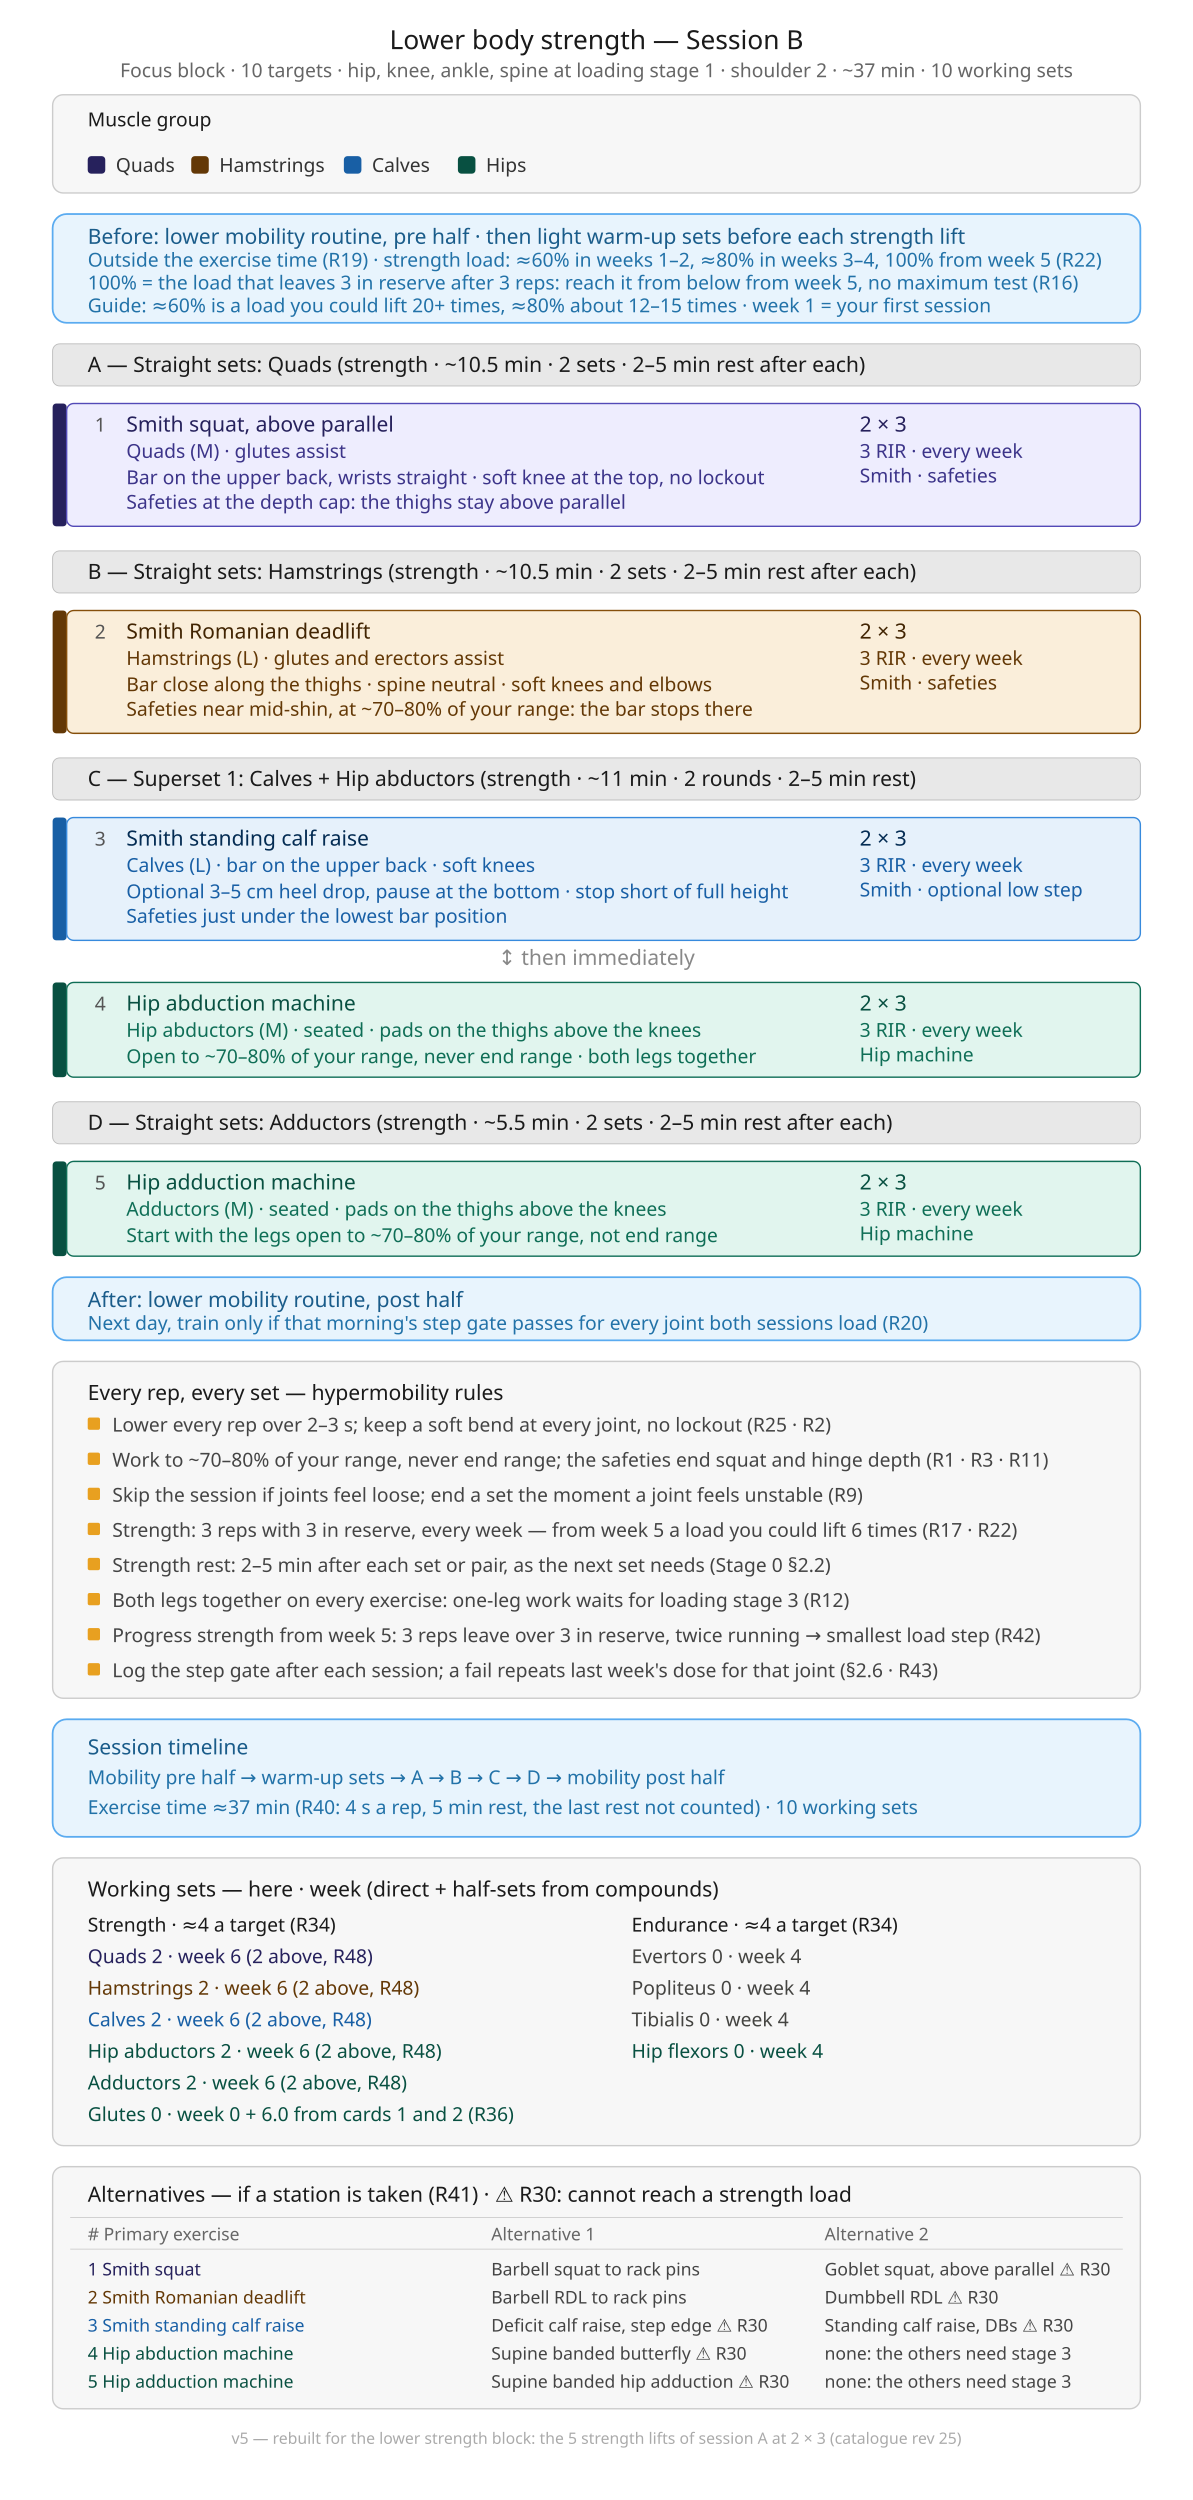
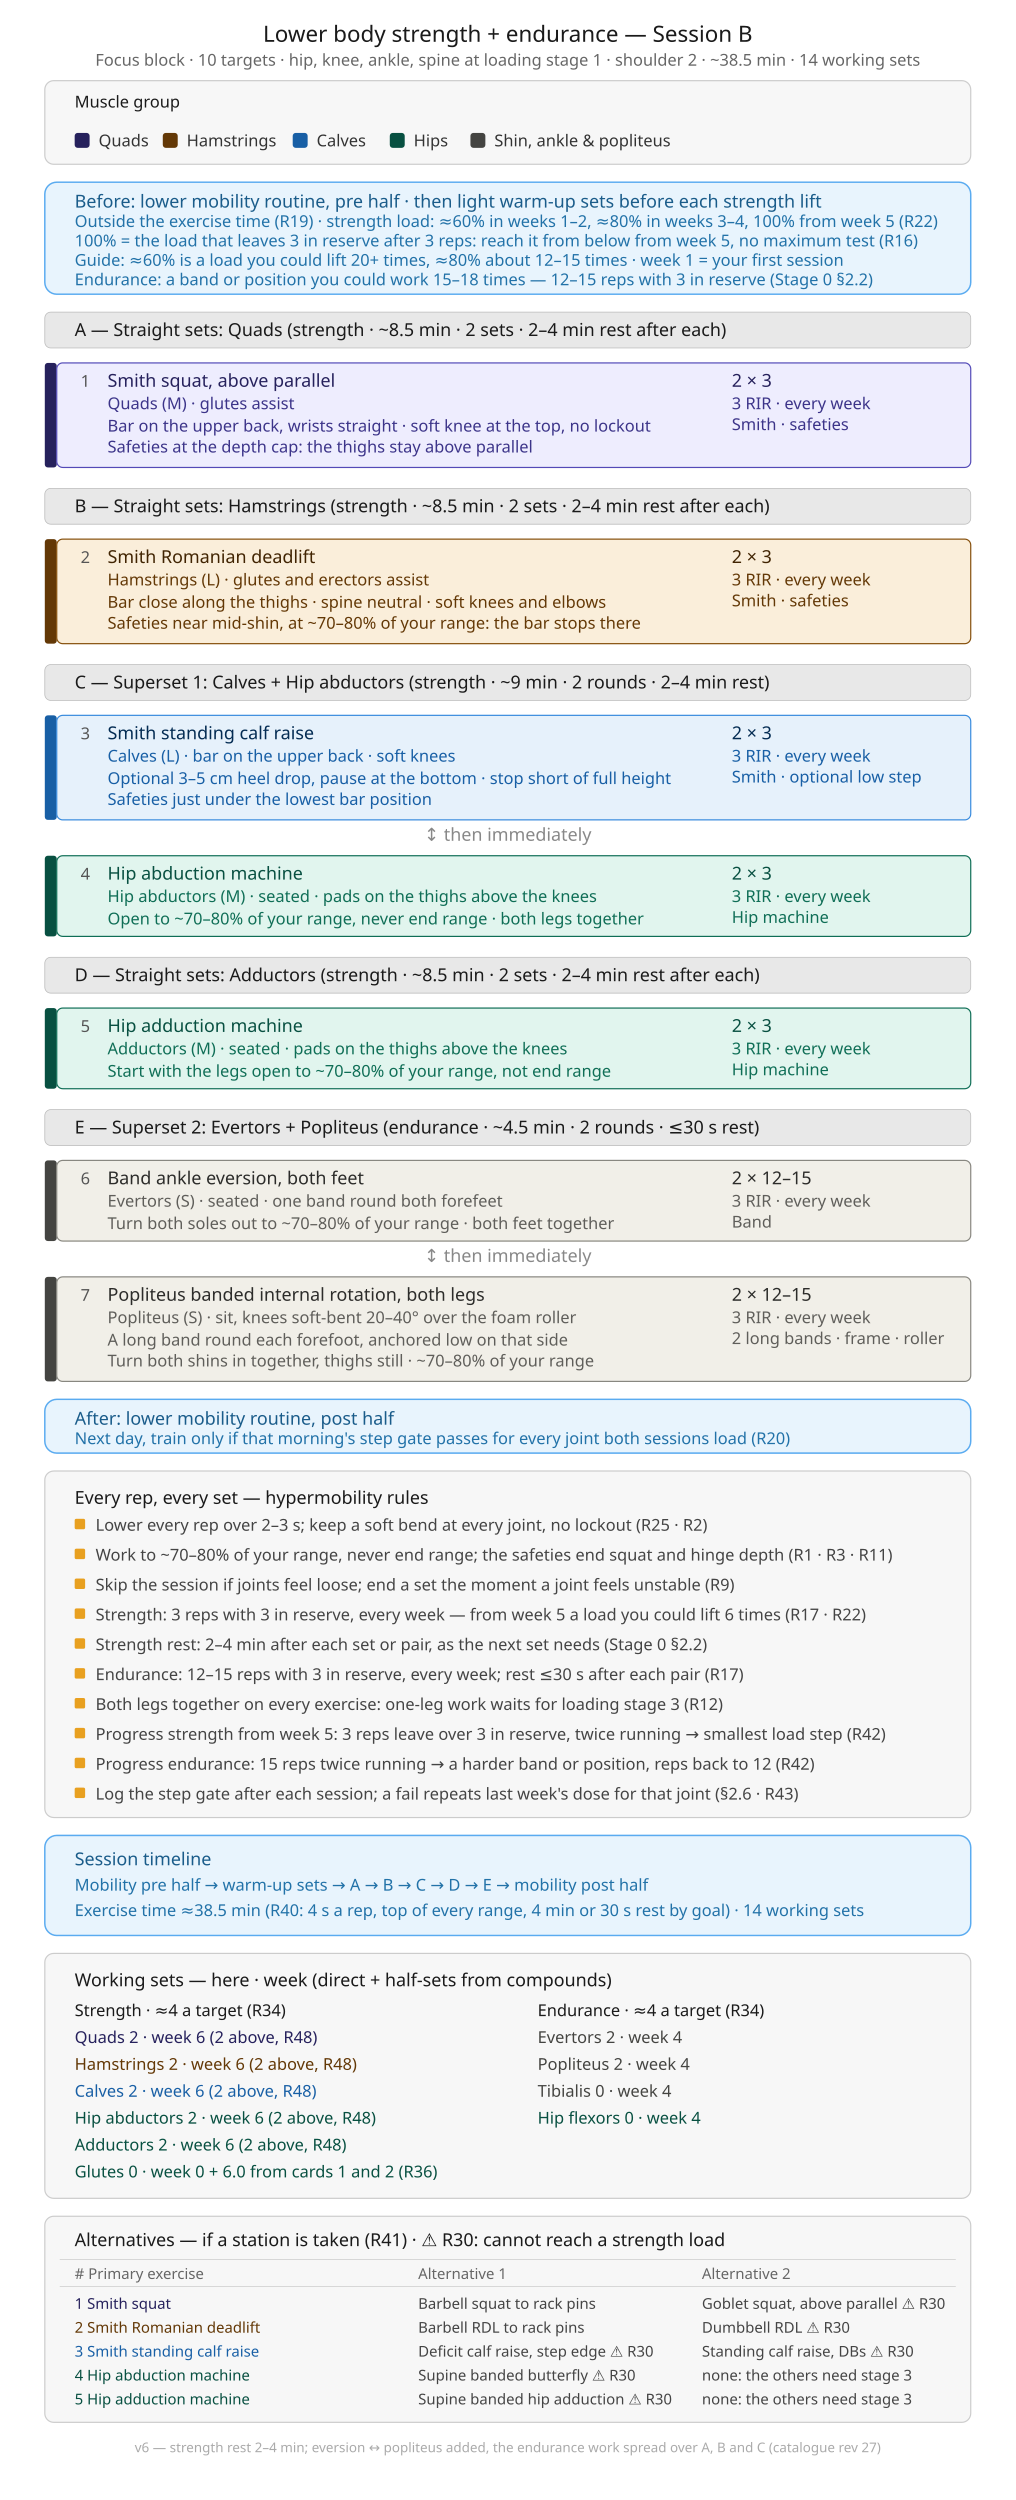
- <svg xmlns="http://www.w3.org/2000/svg" width="100%" viewBox="0 0 680 1425" style="font-family: sans-serif;">
-   <text font-size="15" font-weight="500" fill="#1a1a1a" x="340" y="28" text-anchor="middle">Lower body strength — Session B</text>
-   <text font-size="11" fill="#666" x="340" y="44" text-anchor="middle">Focus block · 10 targets · hip, knee, ankle, spine at loading stage 1 · shoulder 2 · ~37 min · 10 working sets</text>
+ <svg xmlns="http://www.w3.org/2000/svg" width="100%" viewBox="0 0 680 1674" style="font-family: sans-serif;">
+   <text font-size="15" font-weight="500" fill="#1a1a1a" x="340" y="28" text-anchor="middle">Lower body strength + endurance — Session B</text>
+   <text font-size="11" fill="#666" x="340" y="44" text-anchor="middle">Focus block · 10 targets · hip, knee, ankle, spine at loading stage 1 · shoulder 2 · ~38.5 min · 14 working sets</text>
  <rect x="30" y="54" width="620" height="56" rx="6" fill="#f7f7f7" stroke="#ccc" stroke-width="0.8" />
  <text font-size="11" font-weight="500" fill="#1a1a1a" x="50" y="72">Muscle group</text>
  <rect x="50" y="89" width="10" height="10" rx="2" fill="#26215c" />
  <text font-size="11" fill="#333" x="66" y="98">Quads</text>
  <rect x="109" y="89" width="10" height="10" rx="2" fill="#633806" />
  <text font-size="11" fill="#333" x="125" y="98">Hamstrings</text>
  <rect x="196" y="89" width="10" height="10" rx="2" fill="#185fa5" />
  <text font-size="11" fill="#333" x="212" y="98">Calves</text>
  <rect x="261" y="89" width="10" height="10" rx="2" fill="#085041" />
  <text font-size="11" fill="#333" x="277" y="98">Hips</text>
-   <rect x="30" y="122" width="620" height="62" rx="8" fill="#e8f4fd" stroke="#5aabf0" stroke-width="1" />
+   <rect x="315" y="89" width="10" height="10" rx="2" fill="#444441" />
+   <text font-size="11" fill="#333" x="331" y="98">Shin, ankle &amp; popliteus</text>
+   <rect x="30" y="122" width="620" height="75" rx="8" fill="#e8f4fd" stroke="#5aabf0" stroke-width="1" />
  <text font-size="12" font-weight="500" fill="#1a5c8a" x="50" y="139">Before: lower mobility routine, pre half · then light warm-up sets before each strength lift</text>
  <text font-size="11" fill="#2272a8" x="50" y="152">Outside the exercise time (R19) · strength load: ≈60% in weeks 1–2, ≈80% in weeks 3–4, 100% from week 5 (R22)</text>
  <text font-size="11" fill="#2272a8" x="50" y="165">100% = the load that leaves 3 in reserve after 3 reps: reach it from below from week 5, no maximum test (R16)</text>
  <text font-size="11" fill="#2272a8" x="50" y="178">Guide: ≈60% is a load you could lift 20+ times, ≈80% about 12–15 times · week 1 = your first session</text>
-   <rect x="30" y="196" width="620" height="24" rx="4" fill="#e8e8e8" stroke="#bbb" stroke-width="0.5" />
-   <text font-size="12" font-weight="500" fill="#1a1a1a" x="50" y="212">A — Straight sets: Quads  (strength · ~10.5 min · 2 sets · 2–5 min rest after each)</text>
-   <rect x="30" y="230" width="8" height="70" rx="2" fill="#26215c" />
-   <rect x="38" y="230" width="612" height="70" rx="4" fill="#eeedfe" stroke="#534ab7" stroke-width="0.8" />
-   <text font-size="11" font-weight="500" fill="#555" x="54" y="246">1</text>
-   <text font-size="12" font-weight="500" fill="#26215c" x="72" y="246">Smith squat, above parallel</text>
-   <text font-size="11" fill="#3c3489" x="72" y="261">Quads (M) · glutes assist</text>
-   <text font-size="11" fill="#3c3489" x="72" y="276">Bar on the upper back, wrists straight · soft knee at the top, no lockout</text>
-   <text font-size="11" fill="#3c3489" x="72" y="290">Safeties at the depth cap: the thighs stay above parallel</text>
-   <text font-size="12" font-weight="500" fill="#26215c" x="490" y="246">2 × 3</text>
-   <text font-size="11" fill="#3c3489" x="490" y="261">3 RIR · every week</text>
-   <text font-size="11" fill="#3c3489" x="490" y="275">Smith · safeties</text>
-   <rect x="30" y="314" width="620" height="24" rx="4" fill="#e8e8e8" stroke="#bbb" stroke-width="0.5" />
-   <text font-size="12" font-weight="500" fill="#1a1a1a" x="50" y="330">B — Straight sets: Hamstrings  (strength · ~10.5 min · 2 sets · 2–5 min rest after each)</text>
-   <rect x="30" y="348" width="8" height="70" rx="2" fill="#633806" />
-   <rect x="38" y="348" width="612" height="70" rx="4" fill="#faeeda" stroke="#854f0b" stroke-width="0.8" />
-   <text font-size="11" font-weight="500" fill="#555" x="54" y="364">2</text>
-   <text font-size="12" font-weight="500" fill="#412402" x="72" y="364">Smith Romanian deadlift</text>
-   <text font-size="11" fill="#633806" x="72" y="379">Hamstrings (L) · glutes and erectors assist</text>
-   <text font-size="11" fill="#633806" x="72" y="394">Bar close along the thighs · spine neutral · soft knees and elbows</text>
-   <text font-size="11" fill="#633806" x="72" y="408">Safeties near mid-shin, at ~70–80% of your range: the bar stops there</text>
-   <text font-size="12" font-weight="500" fill="#412402" x="490" y="364">2 × 3</text>
-   <text font-size="11" fill="#633806" x="490" y="379">3 RIR · every week</text>
-   <text font-size="11" fill="#633806" x="490" y="393">Smith · safeties</text>
-   <rect x="30" y="432" width="620" height="24" rx="4" fill="#e8e8e8" stroke="#bbb" stroke-width="0.5" />
-   <text font-size="12" font-weight="500" fill="#1a1a1a" x="50" y="448">C — Superset 1: Calves + Hip abductors  (strength · ~11 min · 2 rounds · 2–5 min rest)</text>
-   <rect x="30" y="466" width="8" height="70" rx="2" fill="#185fa5" />
-   <rect x="38" y="466" width="612" height="70" rx="4" fill="#e6f1fb" stroke="#378add" stroke-width="0.8" />
-   <text font-size="11" font-weight="500" fill="#555" x="54" y="482">3</text>
-   <text font-size="12" font-weight="500" fill="#042c53" x="72" y="482">Smith standing calf raise</text>
-   <text font-size="11" fill="#185fa5" x="72" y="497">Calves (L) · bar on the upper back · soft knees</text>
-   <text font-size="11" fill="#185fa5" x="72" y="512">Optional 3–5 cm heel drop, pause at the bottom · stop short of full height</text>
-   <text font-size="11" fill="#185fa5" x="72" y="526">Safeties just under the lowest bar position</text>
-   <text font-size="12" font-weight="500" fill="#042c53" x="490" y="482">2 × 3</text>
-   <text font-size="11" fill="#185fa5" x="490" y="497">3 RIR · every week</text>
-   <text font-size="11" fill="#185fa5" x="490" y="511">Smith · optional low step</text>
-   <text font-size="12" fill="#888" x="340" y="550" text-anchor="middle">↕ then immediately</text>
-   <rect x="30" y="560" width="8" height="54" rx="2" fill="#085041" />
-   <rect x="38" y="560" width="612" height="54" rx="4" fill="#e1f5ee" stroke="#0f6e56" stroke-width="0.8" />
-   <text font-size="11" font-weight="500" fill="#555" x="54" y="576">4</text>
-   <text font-size="12" font-weight="500" fill="#085041" x="72" y="576">Hip abduction machine</text>
-   <text font-size="11" fill="#0f6e56" x="72" y="591">Hip abductors (M) · seated · pads on the thighs above the knees</text>
-   <text font-size="11" fill="#0f6e56" x="72" y="606">Open to ~70–80% of your range, never end range · both legs together</text>
-   <text font-size="12" font-weight="500" fill="#085041" x="490" y="576">2 × 3</text>
-   <text font-size="11" fill="#0f6e56" x="490" y="591">3 RIR · every week</text>
-   <text font-size="11" fill="#0f6e56" x="490" y="605">Hip machine</text>
-   <rect x="30" y="628" width="620" height="24" rx="4" fill="#e8e8e8" stroke="#bbb" stroke-width="0.5" />
-   <text font-size="12" font-weight="500" fill="#1a1a1a" x="50" y="644">D — Straight sets: Adductors  (strength · ~5.5 min · 2 sets · 2–5 min rest after each)</text>
-   <rect x="30" y="662" width="8" height="54" rx="2" fill="#085041" />
-   <rect x="38" y="662" width="612" height="54" rx="4" fill="#e1f5ee" stroke="#0f6e56" stroke-width="0.8" />
-   <text font-size="11" font-weight="500" fill="#555" x="54" y="678">5</text>
-   <text font-size="12" font-weight="500" fill="#085041" x="72" y="678">Hip adduction machine</text>
-   <text font-size="11" fill="#0f6e56" x="72" y="693">Adductors (M) · seated · pads on the thighs above the knees</text>
-   <text font-size="11" fill="#0f6e56" x="72" y="708">Start with the legs open to ~70–80% of your range, not end range</text>
-   <text font-size="12" font-weight="500" fill="#085041" x="490" y="678">2 × 3</text>
-   <text font-size="11" fill="#0f6e56" x="490" y="693">3 RIR · every week</text>
-   <text font-size="11" fill="#0f6e56" x="490" y="707">Hip machine</text>
-   <rect x="30" y="728" width="620" height="36" rx="8" fill="#e8f4fd" stroke="#5aabf0" stroke-width="1" />
-   <text font-size="12" font-weight="500" fill="#1a5c8a" x="50" y="745">After: lower mobility routine, post half</text>
-   <text font-size="11" fill="#2272a8" x="50" y="758">Next day, train only if that morning's step gate passes for every joint both sessions load (R20)</text>
-   <rect x="30" y="776" width="620" height="192" rx="6" fill="#f7f7f7" stroke="#ccc" stroke-width="0.8" />
-   <text font-size="12" font-weight="500" fill="#1a1a1a" x="50" y="798">Every rep, every set — hypermobility rules</text>
-   <rect x="50" y="808" width="7" height="7" rx="1" fill="#e8a020" />
-   <text font-size="11" fill="#444" x="64" y="816">Lower every rep over 2–3 s; keep a soft bend at every joint, no lockout (R25 · R2)</text>
-   <rect x="50" y="828" width="7" height="7" rx="1" fill="#e8a020" />
-   <text font-size="11" fill="#444" x="64" y="836">Work to ~70–80% of your range, never end range; the safeties end squat and hinge depth (R1 · R3 · R11)</text>
-   <rect x="50" y="848" width="7" height="7" rx="1" fill="#e8a020" />
-   <text font-size="11" fill="#444" x="64" y="856">Skip the session if joints feel loose; end a set the moment a joint feels unstable (R9)</text>
-   <rect x="50" y="868" width="7" height="7" rx="1" fill="#e8a020" />
-   <text font-size="11" fill="#444" x="64" y="876">Strength: 3 reps with 3 in reserve, every week — from week 5 a load you could lift 6 times (R17 · R22)</text>
-   <rect x="50" y="888" width="7" height="7" rx="1" fill="#e8a020" />
-   <text font-size="11" fill="#444" x="64" y="896">Strength rest: 2–5 min after each set or pair, as the next set needs (Stage 0 §2.2)</text>
-   <rect x="50" y="908" width="7" height="7" rx="1" fill="#e8a020" />
-   <text font-size="11" fill="#444" x="64" y="916">Both legs together on every exercise: one-leg work waits for loading stage 3 (R12)</text>
-   <rect x="50" y="928" width="7" height="7" rx="1" fill="#e8a020" />
-   <text font-size="11" fill="#444" x="64" y="936">Progress strength from week 5: 3 reps leave over 3 in reserve, twice running → smallest load step (R42)</text>
-   <rect x="50" y="948" width="7" height="7" rx="1" fill="#e8a020" />
-   <text font-size="11" fill="#444" x="64" y="956">Log the step gate after each session; a fail repeats last week's dose for that joint (§2.6 · R43)</text>
-   <rect x="30" y="980" width="620" height="67" rx="8" fill="#e8f4fd" stroke="#5aabf0" stroke-width="1" />
-   <text font-size="12" font-weight="500" fill="#1a5c8a" x="50" y="1000">Session timeline</text>
-   <text font-size="11" fill="#2272a8" x="50" y="1017">Mobility pre half → warm-up sets → A → B → C → D → mobility post half</text>
-   <text font-size="11" fill="#2272a8" x="50" y="1034">Exercise time ≈37 min (R40: 4 s a rep, 5 min rest, the last rest not counted) · 10 working sets</text>
-   <rect x="30" y="1059" width="620" height="164" rx="6" fill="#f7f7f7" stroke="#ccc" stroke-width="0.8" />
-   <text font-size="12" font-weight="500" fill="#1a1a1a" x="50" y="1081">Working sets — here · week (direct + half-sets from compounds)</text>
-   <text font-size="11" fill="#1a1a1a" x="50" y="1101">Strength · ≈4 a target (R34)</text>
-   <text font-size="11" fill="#26215c" x="50" y="1119">Quads 2 · week 6 (2 above, R48)</text>
-   <text font-size="11" fill="#633806" x="50" y="1137">Hamstrings 2 · week 6 (2 above, R48)</text>
-   <text font-size="11" fill="#185fa5" x="50" y="1155">Calves 2 · week 6 (2 above, R48)</text>
-   <text font-size="11" fill="#085041" x="50" y="1173">Hip abductors 2 · week 6 (2 above, R48)</text>
-   <text font-size="11" fill="#085041" x="50" y="1191">Adductors 2 · week 6 (2 above, R48)</text>
-   <text font-size="11" fill="#085041" x="50" y="1209">Glutes 0 · week 0 + 6.0 from cards 1 and 2 (R36)</text>
-   <text font-size="11" fill="#1a1a1a" x="360" y="1101">Endurance · ≈4 a target (R34)</text>
-   <text font-size="11" fill="#444441" x="360" y="1119">Evertors 0 · week 4</text>
-   <text font-size="11" fill="#444441" x="360" y="1137">Popliteus 0 · week 4</text>
-   <text font-size="11" fill="#444441" x="360" y="1155">Tibialis 0 · week 4</text>
-   <text font-size="11" fill="#085041" x="360" y="1173">Hip flexors 0 · week 4</text>
-   <rect x="30" y="1235" width="620" height="138" rx="6" fill="#f7f7f7" stroke="#ccc" stroke-width="0.8" />
-   <text font-size="12" font-weight="500" fill="#1a1a1a" x="50" y="1255">Alternatives — if a station is taken (R41) · ⚠ R30: cannot reach a strength load</text>
-   <line x1="40" y1="1264" x2="640" y2="1264" stroke="#ccc" stroke-width="0.5" />
-   <text font-size="10" font-weight="500" fill="#666" x="50" y="1277">#  Primary exercise</text>
-   <text font-size="10" font-weight="500" fill="#666" x="280" y="1277">Alternative 1</text>
-   <text font-size="10" font-weight="500" fill="#666" x="470" y="1277">Alternative 2</text>
-   <line x1="40" y1="1282" x2="640" y2="1282" stroke="#ccc" stroke-width="0.5" />
-   <text font-size="10" fill="#26215c" x="50" y="1297">1  Smith squat</text>
-   <text font-size="10" fill="#444" x="280" y="1297">Barbell squat to rack pins</text>
-   <text font-size="10" fill="#444" x="470" y="1297">Goblet squat, above parallel ⚠ R30</text>
-   <text font-size="10" fill="#633806" x="50" y="1313">2  Smith Romanian deadlift</text>
-   <text font-size="10" fill="#444" x="280" y="1313">Barbell RDL to rack pins</text>
-   <text font-size="10" fill="#444" x="470" y="1313">Dumbbell RDL ⚠ R30</text>
-   <text font-size="10" fill="#185fa5" x="50" y="1329">3  Smith standing calf raise</text>
-   <text font-size="10" fill="#444" x="280" y="1329">Deficit calf raise, step edge ⚠ R30</text>
-   <text font-size="10" fill="#444" x="470" y="1329">Standing calf raise, DBs ⚠ R30</text>
-   <text font-size="10" fill="#085041" x="50" y="1345">4  Hip abduction machine</text>
-   <text font-size="10" fill="#444" x="280" y="1345">Supine banded butterfly ⚠ R30</text>
-   <text font-size="10" fill="#444" x="470" y="1345">none: the others need stage 3</text>
-   <text font-size="10" fill="#085041" x="50" y="1361">5  Hip adduction machine</text>
-   <text font-size="10" fill="#444" x="280" y="1361">Supine banded hip adduction ⚠ R30</text>
-   <text font-size="10" fill="#444" x="470" y="1361">none: the others need stage 3</text>
-   <text font-size="9" fill="#aaa" x="340" y="1393" text-anchor="middle">v5 — rebuilt for the lower strength block: the 5 strength lifts of session A at 2 × 3 (catalogue rev 25)</text>
+   <text font-size="11" fill="#2272a8" x="50" y="191">Endurance: a band or position you could work 15–18 times — 12–15 reps with 3 in reserve (Stage 0 §2.2)</text>
+   <rect x="30" y="209" width="620" height="24" rx="4" fill="#e8e8e8" stroke="#bbb" stroke-width="0.5" />
+   <text font-size="12" font-weight="500" fill="#1a1a1a" x="50" y="225">A — Straight sets: Quads  (strength · ~8.5 min · 2 sets · 2–4 min rest after each)</text>
+   <rect x="30" y="243" width="8" height="70" rx="2" fill="#26215c" />
+   <rect x="38" y="243" width="612" height="70" rx="4" fill="#eeedfe" stroke="#534ab7" stroke-width="0.8" />
+   <text font-size="11" font-weight="500" fill="#555" x="54" y="259">1</text>
+   <text font-size="12" font-weight="500" fill="#26215c" x="72" y="259">Smith squat, above parallel</text>
+   <text font-size="11" fill="#3c3489" x="72" y="274">Quads (M) · glutes assist</text>
+   <text font-size="11" fill="#3c3489" x="72" y="289">Bar on the upper back, wrists straight · soft knee at the top, no lockout</text>
+   <text font-size="11" fill="#3c3489" x="72" y="303">Safeties at the depth cap: the thighs stay above parallel</text>
+   <text font-size="12" font-weight="500" fill="#26215c" x="490" y="259">2 × 3</text>
+   <text font-size="11" fill="#3c3489" x="490" y="274">3 RIR · every week</text>
+   <text font-size="11" fill="#3c3489" x="490" y="288">Smith · safeties</text>
+   <rect x="30" y="327" width="620" height="24" rx="4" fill="#e8e8e8" stroke="#bbb" stroke-width="0.5" />
+   <text font-size="12" font-weight="500" fill="#1a1a1a" x="50" y="343">B — Straight sets: Hamstrings  (strength · ~8.5 min · 2 sets · 2–4 min rest after each)</text>
+   <rect x="30" y="361" width="8" height="70" rx="2" fill="#633806" />
+   <rect x="38" y="361" width="612" height="70" rx="4" fill="#faeeda" stroke="#854f0b" stroke-width="0.8" />
+   <text font-size="11" font-weight="500" fill="#555" x="54" y="377">2</text>
+   <text font-size="12" font-weight="500" fill="#412402" x="72" y="377">Smith Romanian deadlift</text>
+   <text font-size="11" fill="#633806" x="72" y="392">Hamstrings (L) · glutes and erectors assist</text>
+   <text font-size="11" fill="#633806" x="72" y="407">Bar close along the thighs · spine neutral · soft knees and elbows</text>
+   <text font-size="11" fill="#633806" x="72" y="421">Safeties near mid-shin, at ~70–80% of your range: the bar stops there</text>
+   <text font-size="12" font-weight="500" fill="#412402" x="490" y="377">2 × 3</text>
+   <text font-size="11" fill="#633806" x="490" y="392">3 RIR · every week</text>
+   <text font-size="11" fill="#633806" x="490" y="406">Smith · safeties</text>
+   <rect x="30" y="445" width="620" height="24" rx="4" fill="#e8e8e8" stroke="#bbb" stroke-width="0.5" />
+   <text font-size="12" font-weight="500" fill="#1a1a1a" x="50" y="461">C — Superset 1: Calves + Hip abductors  (strength · ~9 min · 2 rounds · 2–4 min rest)</text>
+   <rect x="30" y="479" width="8" height="70" rx="2" fill="#185fa5" />
+   <rect x="38" y="479" width="612" height="70" rx="4" fill="#e6f1fb" stroke="#378add" stroke-width="0.8" />
+   <text font-size="11" font-weight="500" fill="#555" x="54" y="495">3</text>
+   <text font-size="12" font-weight="500" fill="#042c53" x="72" y="495">Smith standing calf raise</text>
+   <text font-size="11" fill="#185fa5" x="72" y="510">Calves (L) · bar on the upper back · soft knees</text>
+   <text font-size="11" fill="#185fa5" x="72" y="525">Optional 3–5 cm heel drop, pause at the bottom · stop short of full height</text>
+   <text font-size="11" fill="#185fa5" x="72" y="539">Safeties just under the lowest bar position</text>
+   <text font-size="12" font-weight="500" fill="#042c53" x="490" y="495">2 × 3</text>
+   <text font-size="11" fill="#185fa5" x="490" y="510">3 RIR · every week</text>
+   <text font-size="11" fill="#185fa5" x="490" y="524">Smith · optional low step</text>
+   <text font-size="12" fill="#888" x="340" y="563" text-anchor="middle">↕ then immediately</text>
+   <rect x="30" y="573" width="8" height="54" rx="2" fill="#085041" />
+   <rect x="38" y="573" width="612" height="54" rx="4" fill="#e1f5ee" stroke="#0f6e56" stroke-width="0.8" />
+   <text font-size="11" font-weight="500" fill="#555" x="54" y="589">4</text>
+   <text font-size="12" font-weight="500" fill="#085041" x="72" y="589">Hip abduction machine</text>
+   <text font-size="11" fill="#0f6e56" x="72" y="604">Hip abductors (M) · seated · pads on the thighs above the knees</text>
+   <text font-size="11" fill="#0f6e56" x="72" y="619">Open to ~70–80% of your range, never end range · both legs together</text>
+   <text font-size="12" font-weight="500" fill="#085041" x="490" y="589">2 × 3</text>
+   <text font-size="11" fill="#0f6e56" x="490" y="604">3 RIR · every week</text>
+   <text font-size="11" fill="#0f6e56" x="490" y="618">Hip machine</text>
+   <rect x="30" y="641" width="620" height="24" rx="4" fill="#e8e8e8" stroke="#bbb" stroke-width="0.5" />
+   <text font-size="12" font-weight="500" fill="#1a1a1a" x="50" y="657">D — Straight sets: Adductors  (strength · ~8.5 min · 2 sets · 2–4 min rest after each)</text>
+   <rect x="30" y="675" width="8" height="54" rx="2" fill="#085041" />
+   <rect x="38" y="675" width="612" height="54" rx="4" fill="#e1f5ee" stroke="#0f6e56" stroke-width="0.8" />
+   <text font-size="11" font-weight="500" fill="#555" x="54" y="691">5</text>
+   <text font-size="12" font-weight="500" fill="#085041" x="72" y="691">Hip adduction machine</text>
+   <text font-size="11" fill="#0f6e56" x="72" y="706">Adductors (M) · seated · pads on the thighs above the knees</text>
+   <text font-size="11" fill="#0f6e56" x="72" y="721">Start with the legs open to ~70–80% of your range, not end range</text>
+   <text font-size="12" font-weight="500" fill="#085041" x="490" y="691">2 × 3</text>
+   <text font-size="11" fill="#0f6e56" x="490" y="706">3 RIR · every week</text>
+   <text font-size="11" fill="#0f6e56" x="490" y="720">Hip machine</text>
+   <rect x="30" y="743" width="620" height="24" rx="4" fill="#e8e8e8" stroke="#bbb" stroke-width="0.5" />
+   <text font-size="12" font-weight="500" fill="#1a1a1a" x="50" y="759">E — Superset 2: Evertors + Popliteus  (endurance · ~4.5 min · 2 rounds · ≤30 s rest)</text>
+   <rect x="30" y="777" width="8" height="54" rx="2" fill="#444441" />
+   <rect x="38" y="777" width="612" height="54" rx="4" fill="#f1efe8" stroke="#888780" stroke-width="0.8" />
+   <text font-size="11" font-weight="500" fill="#555" x="54" y="793">6</text>
+   <text font-size="12" font-weight="500" fill="#2c2c2a" x="72" y="793">Band ankle eversion, both feet</text>
+   <text font-size="11" fill="#5f5e5a" x="72" y="808">Evertors (S) · seated · one band round both forefeet</text>
+   <text font-size="11" fill="#5f5e5a" x="72" y="823">Turn both soles out to ~70–80% of your range · both feet together</text>
+   <text font-size="12" font-weight="500" fill="#2c2c2a" x="490" y="793">2 × 12–15</text>
+   <text font-size="11" fill="#5f5e5a" x="490" y="808">3 RIR · every week</text>
+   <text font-size="11" fill="#5f5e5a" x="490" y="822">Band</text>
+   <text font-size="12" fill="#888" x="340" y="845" text-anchor="middle">↕ then immediately</text>
+   <rect x="30" y="855" width="8" height="70" rx="2" fill="#444441" />
+   <rect x="38" y="855" width="612" height="70" rx="4" fill="#f1efe8" stroke="#888780" stroke-width="0.8" />
+   <text font-size="11" font-weight="500" fill="#555" x="54" y="871">7</text>
+   <text font-size="12" font-weight="500" fill="#2c2c2a" x="72" y="871">Popliteus banded internal rotation, both legs</text>
+   <text font-size="11" fill="#5f5e5a" x="72" y="886">Popliteus (S) · sit, knees soft-bent 20–40° over the foam roller</text>
+   <text font-size="11" fill="#5f5e5a" x="72" y="901">A long band round each forefoot, anchored low on that side</text>
+   <text font-size="11" fill="#5f5e5a" x="72" y="915">Turn both shins in together, thighs still · ~70–80% of your range</text>
+   <text font-size="12" font-weight="500" fill="#2c2c2a" x="490" y="871">2 × 12–15</text>
+   <text font-size="11" fill="#5f5e5a" x="490" y="886">3 RIR · every week</text>
+   <text font-size="11" fill="#5f5e5a" x="490" y="900">2 long bands · frame · roller</text>
+   <rect x="30" y="937" width="620" height="36" rx="8" fill="#e8f4fd" stroke="#5aabf0" stroke-width="1" />
+   <text font-size="12" font-weight="500" fill="#1a5c8a" x="50" y="954">After: lower mobility routine, post half</text>
+   <text font-size="11" fill="#2272a8" x="50" y="967">Next day, train only if that morning's step gate passes for every joint both sessions load (R20)</text>
+   <rect x="30" y="985" width="620" height="232" rx="6" fill="#f7f7f7" stroke="#ccc" stroke-width="0.8" />
+   <text font-size="12" font-weight="500" fill="#1a1a1a" x="50" y="1007">Every rep, every set — hypermobility rules</text>
+   <rect x="50" y="1017" width="7" height="7" rx="1" fill="#e8a020" />
+   <text font-size="11" fill="#444" x="64" y="1025">Lower every rep over 2–3 s; keep a soft bend at every joint, no lockout (R25 · R2)</text>
+   <rect x="50" y="1037" width="7" height="7" rx="1" fill="#e8a020" />
+   <text font-size="11" fill="#444" x="64" y="1045">Work to ~70–80% of your range, never end range; the safeties end squat and hinge depth (R1 · R3 · R11)</text>
+   <rect x="50" y="1057" width="7" height="7" rx="1" fill="#e8a020" />
+   <text font-size="11" fill="#444" x="64" y="1065">Skip the session if joints feel loose; end a set the moment a joint feels unstable (R9)</text>
+   <rect x="50" y="1077" width="7" height="7" rx="1" fill="#e8a020" />
+   <text font-size="11" fill="#444" x="64" y="1085">Strength: 3 reps with 3 in reserve, every week — from week 5 a load you could lift 6 times (R17 · R22)</text>
+   <rect x="50" y="1097" width="7" height="7" rx="1" fill="#e8a020" />
+   <text font-size="11" fill="#444" x="64" y="1105">Strength rest: 2–4 min after each set or pair, as the next set needs (Stage 0 §2.2)</text>
+   <rect x="50" y="1117" width="7" height="7" rx="1" fill="#e8a020" />
+   <text font-size="11" fill="#444" x="64" y="1125">Endurance: 12–15 reps with 3 in reserve, every week; rest ≤30 s after each pair (R17)</text>
+   <rect x="50" y="1137" width="7" height="7" rx="1" fill="#e8a020" />
+   <text font-size="11" fill="#444" x="64" y="1145">Both legs together on every exercise: one-leg work waits for loading stage 3 (R12)</text>
+   <rect x="50" y="1157" width="7" height="7" rx="1" fill="#e8a020" />
+   <text font-size="11" fill="#444" x="64" y="1165">Progress strength from week 5: 3 reps leave over 3 in reserve, twice running → smallest load step (R42)</text>
+   <rect x="50" y="1177" width="7" height="7" rx="1" fill="#e8a020" />
+   <text font-size="11" fill="#444" x="64" y="1185">Progress endurance: 15 reps twice running → a harder band or position, reps back to 12 (R42)</text>
+   <rect x="50" y="1197" width="7" height="7" rx="1" fill="#e8a020" />
+   <text font-size="11" fill="#444" x="64" y="1205">Log the step gate after each session; a fail repeats last week's dose for that joint (§2.6 · R43)</text>
+   <rect x="30" y="1229" width="620" height="67" rx="8" fill="#e8f4fd" stroke="#5aabf0" stroke-width="1" />
+   <text font-size="12" font-weight="500" fill="#1a5c8a" x="50" y="1249">Session timeline</text>
+   <text font-size="11" fill="#2272a8" x="50" y="1266">Mobility pre half → warm-up sets → A → B → C → D → E → mobility post half</text>
+   <text font-size="11" fill="#2272a8" x="50" y="1283">Exercise time ≈38.5 min (R40: 4 s a rep, top of every range, 4 min or 30 s rest by goal) · 14 working sets</text>
+   <rect x="30" y="1308" width="620" height="164" rx="6" fill="#f7f7f7" stroke="#ccc" stroke-width="0.8" />
+   <text font-size="12" font-weight="500" fill="#1a1a1a" x="50" y="1330">Working sets — here · week (direct + half-sets from compounds)</text>
+   <text font-size="11" fill="#1a1a1a" x="50" y="1350">Strength · ≈4 a target (R34)</text>
+   <text font-size="11" fill="#26215c" x="50" y="1368">Quads 2 · week 6 (2 above, R48)</text>
+   <text font-size="11" fill="#633806" x="50" y="1386">Hamstrings 2 · week 6 (2 above, R48)</text>
+   <text font-size="11" fill="#185fa5" x="50" y="1404">Calves 2 · week 6 (2 above, R48)</text>
+   <text font-size="11" fill="#085041" x="50" y="1422">Hip abductors 2 · week 6 (2 above, R48)</text>
+   <text font-size="11" fill="#085041" x="50" y="1440">Adductors 2 · week 6 (2 above, R48)</text>
+   <text font-size="11" fill="#085041" x="50" y="1458">Glutes 0 · week 0 + 6.0 from cards 1 and 2 (R36)</text>
+   <text font-size="11" fill="#1a1a1a" x="360" y="1350">Endurance · ≈4 a target (R34)</text>
+   <text font-size="11" fill="#444441" x="360" y="1368">Evertors 2 · week 4</text>
+   <text font-size="11" fill="#444441" x="360" y="1386">Popliteus 2 · week 4</text>
+   <text font-size="11" fill="#444441" x="360" y="1404">Tibialis 0 · week 4</text>
+   <text font-size="11" fill="#085041" x="360" y="1422">Hip flexors 0 · week 4</text>
+   <rect x="30" y="1484" width="620" height="138" rx="6" fill="#f7f7f7" stroke="#ccc" stroke-width="0.8" />
+   <text font-size="12" font-weight="500" fill="#1a1a1a" x="50" y="1504">Alternatives — if a station is taken (R41) · ⚠ R30: cannot reach a strength load</text>
+   <line x1="40" y1="1513" x2="640" y2="1513" stroke="#ccc" stroke-width="0.5" />
+   <text font-size="10" font-weight="500" fill="#666" x="50" y="1526">#  Primary exercise</text>
+   <text font-size="10" font-weight="500" fill="#666" x="280" y="1526">Alternative 1</text>
+   <text font-size="10" font-weight="500" fill="#666" x="470" y="1526">Alternative 2</text>
+   <line x1="40" y1="1531" x2="640" y2="1531" stroke="#ccc" stroke-width="0.5" />
+   <text font-size="10" fill="#26215c" x="50" y="1546">1  Smith squat</text>
+   <text font-size="10" fill="#444" x="280" y="1546">Barbell squat to rack pins</text>
+   <text font-size="10" fill="#444" x="470" y="1546">Goblet squat, above parallel ⚠ R30</text>
+   <text font-size="10" fill="#633806" x="50" y="1562">2  Smith Romanian deadlift</text>
+   <text font-size="10" fill="#444" x="280" y="1562">Barbell RDL to rack pins</text>
+   <text font-size="10" fill="#444" x="470" y="1562">Dumbbell RDL ⚠ R30</text>
+   <text font-size="10" fill="#185fa5" x="50" y="1578">3  Smith standing calf raise</text>
+   <text font-size="10" fill="#444" x="280" y="1578">Deficit calf raise, step edge ⚠ R30</text>
+   <text font-size="10" fill="#444" x="470" y="1578">Standing calf raise, DBs ⚠ R30</text>
+   <text font-size="10" fill="#085041" x="50" y="1594">4  Hip abduction machine</text>
+   <text font-size="10" fill="#444" x="280" y="1594">Supine banded butterfly ⚠ R30</text>
+   <text font-size="10" fill="#444" x="470" y="1594">none: the others need stage 3</text>
+   <text font-size="10" fill="#085041" x="50" y="1610">5  Hip adduction machine</text>
+   <text font-size="10" fill="#444" x="280" y="1610">Supine banded hip adduction ⚠ R30</text>
+   <text font-size="10" fill="#444" x="470" y="1610">none: the others need stage 3</text>
+   <text font-size="9" fill="#aaa" x="340" y="1642" text-anchor="middle">v6 — strength rest 2–4 min; eversion ↔ popliteus added, the endurance work spread over A, B and C (catalogue rev 27)</text>
</svg>
